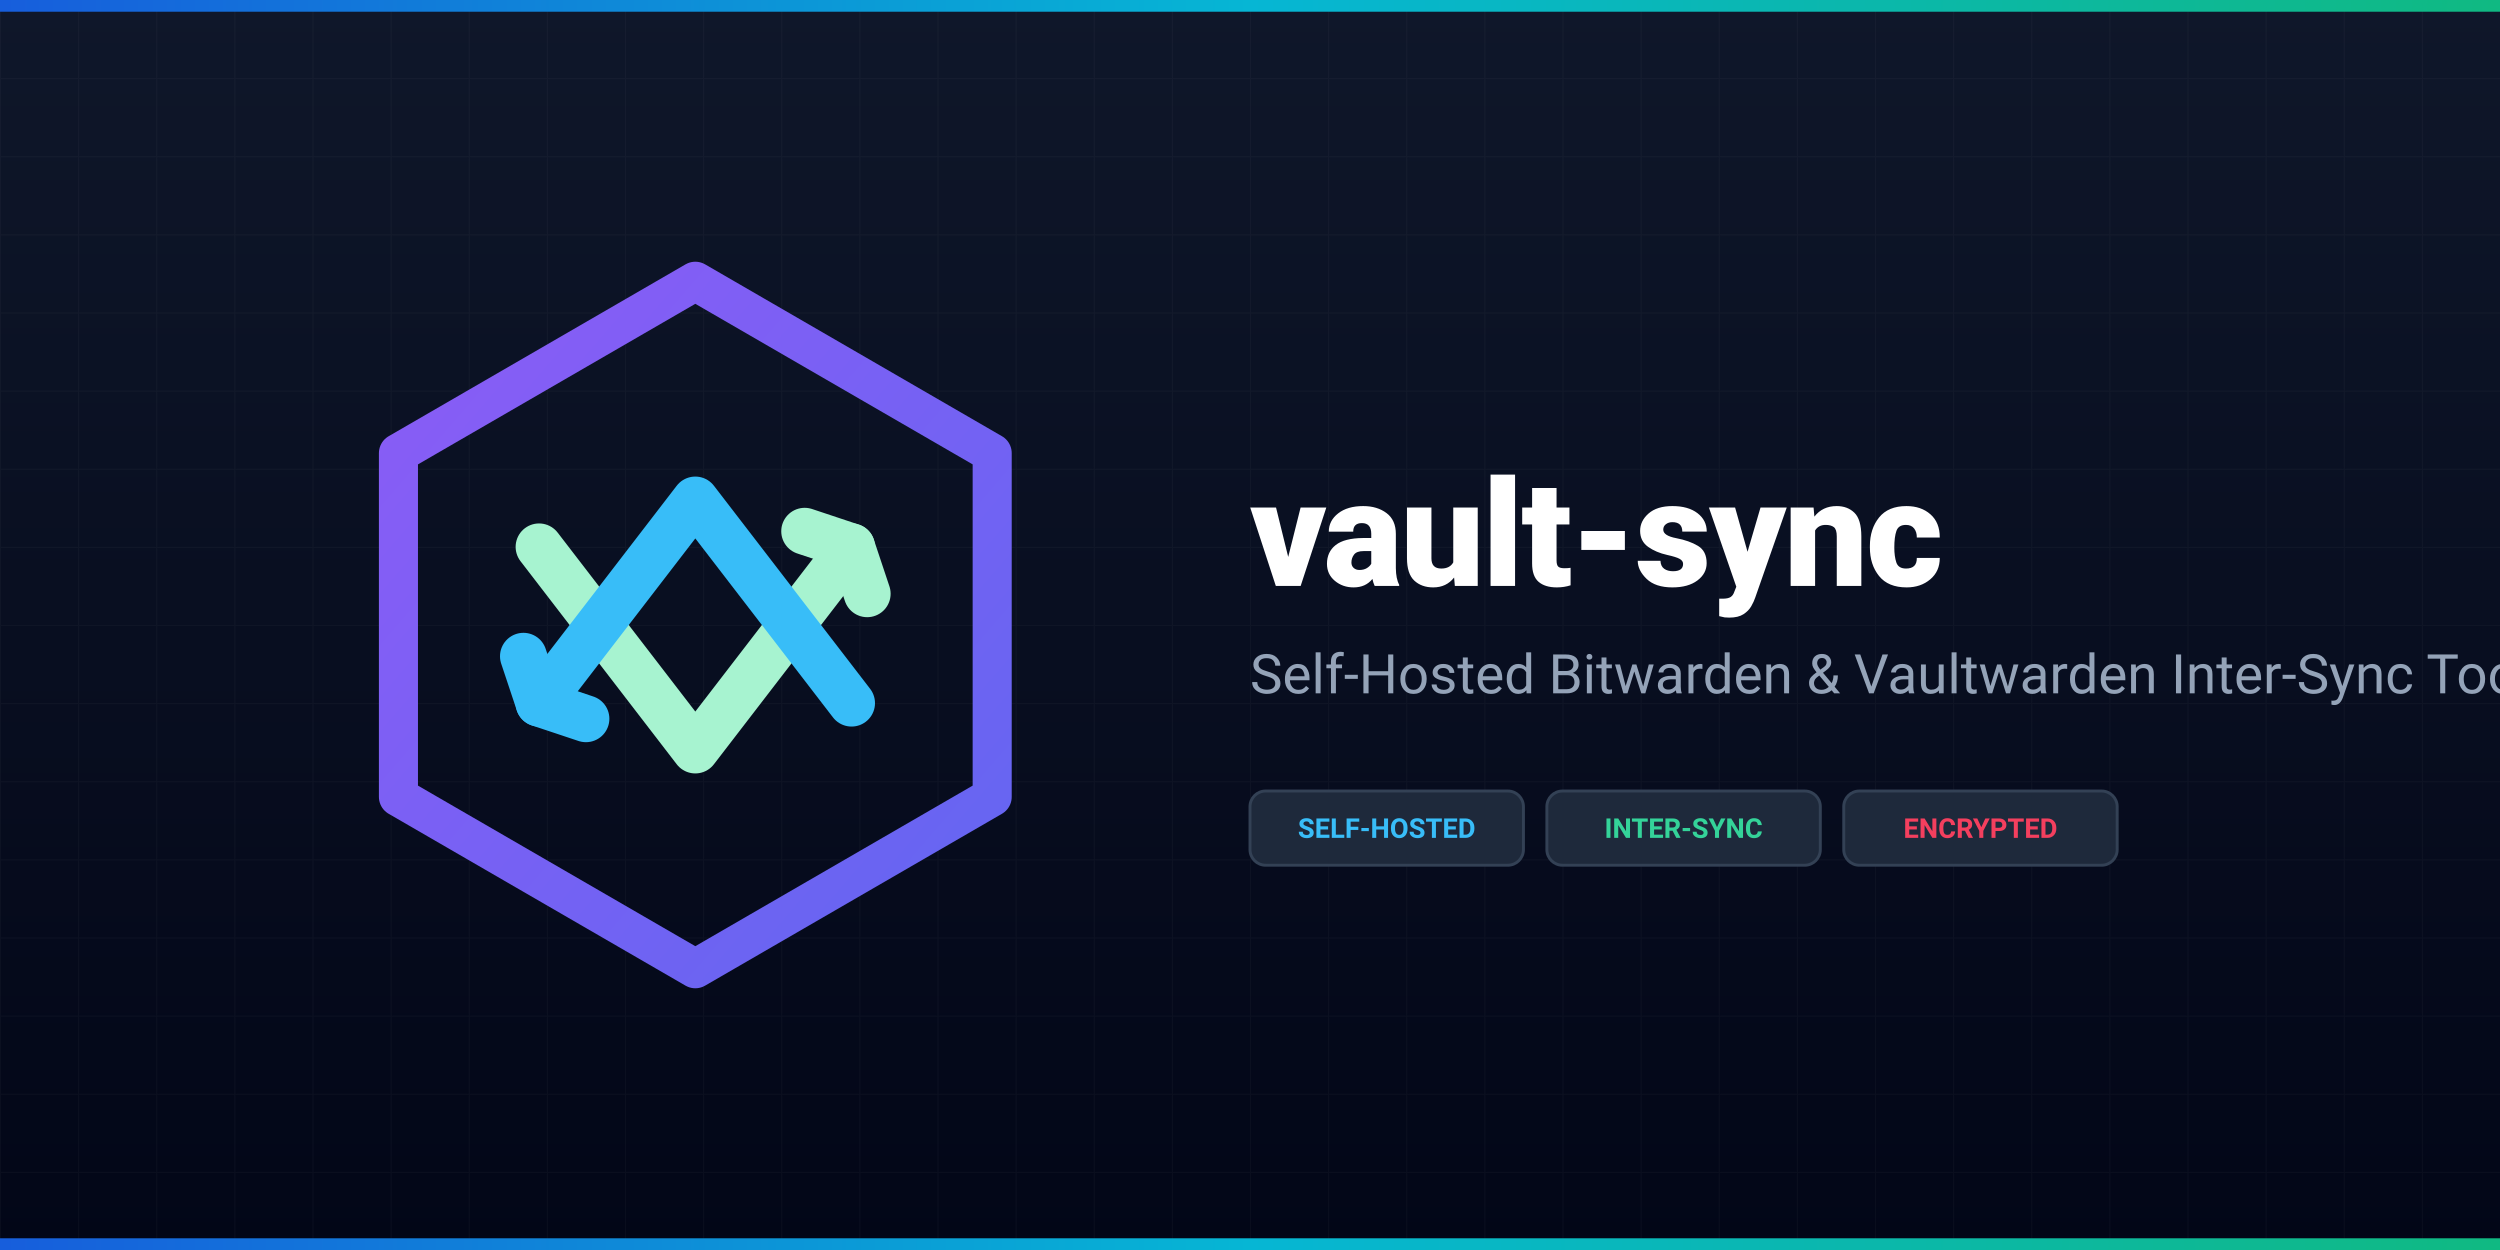
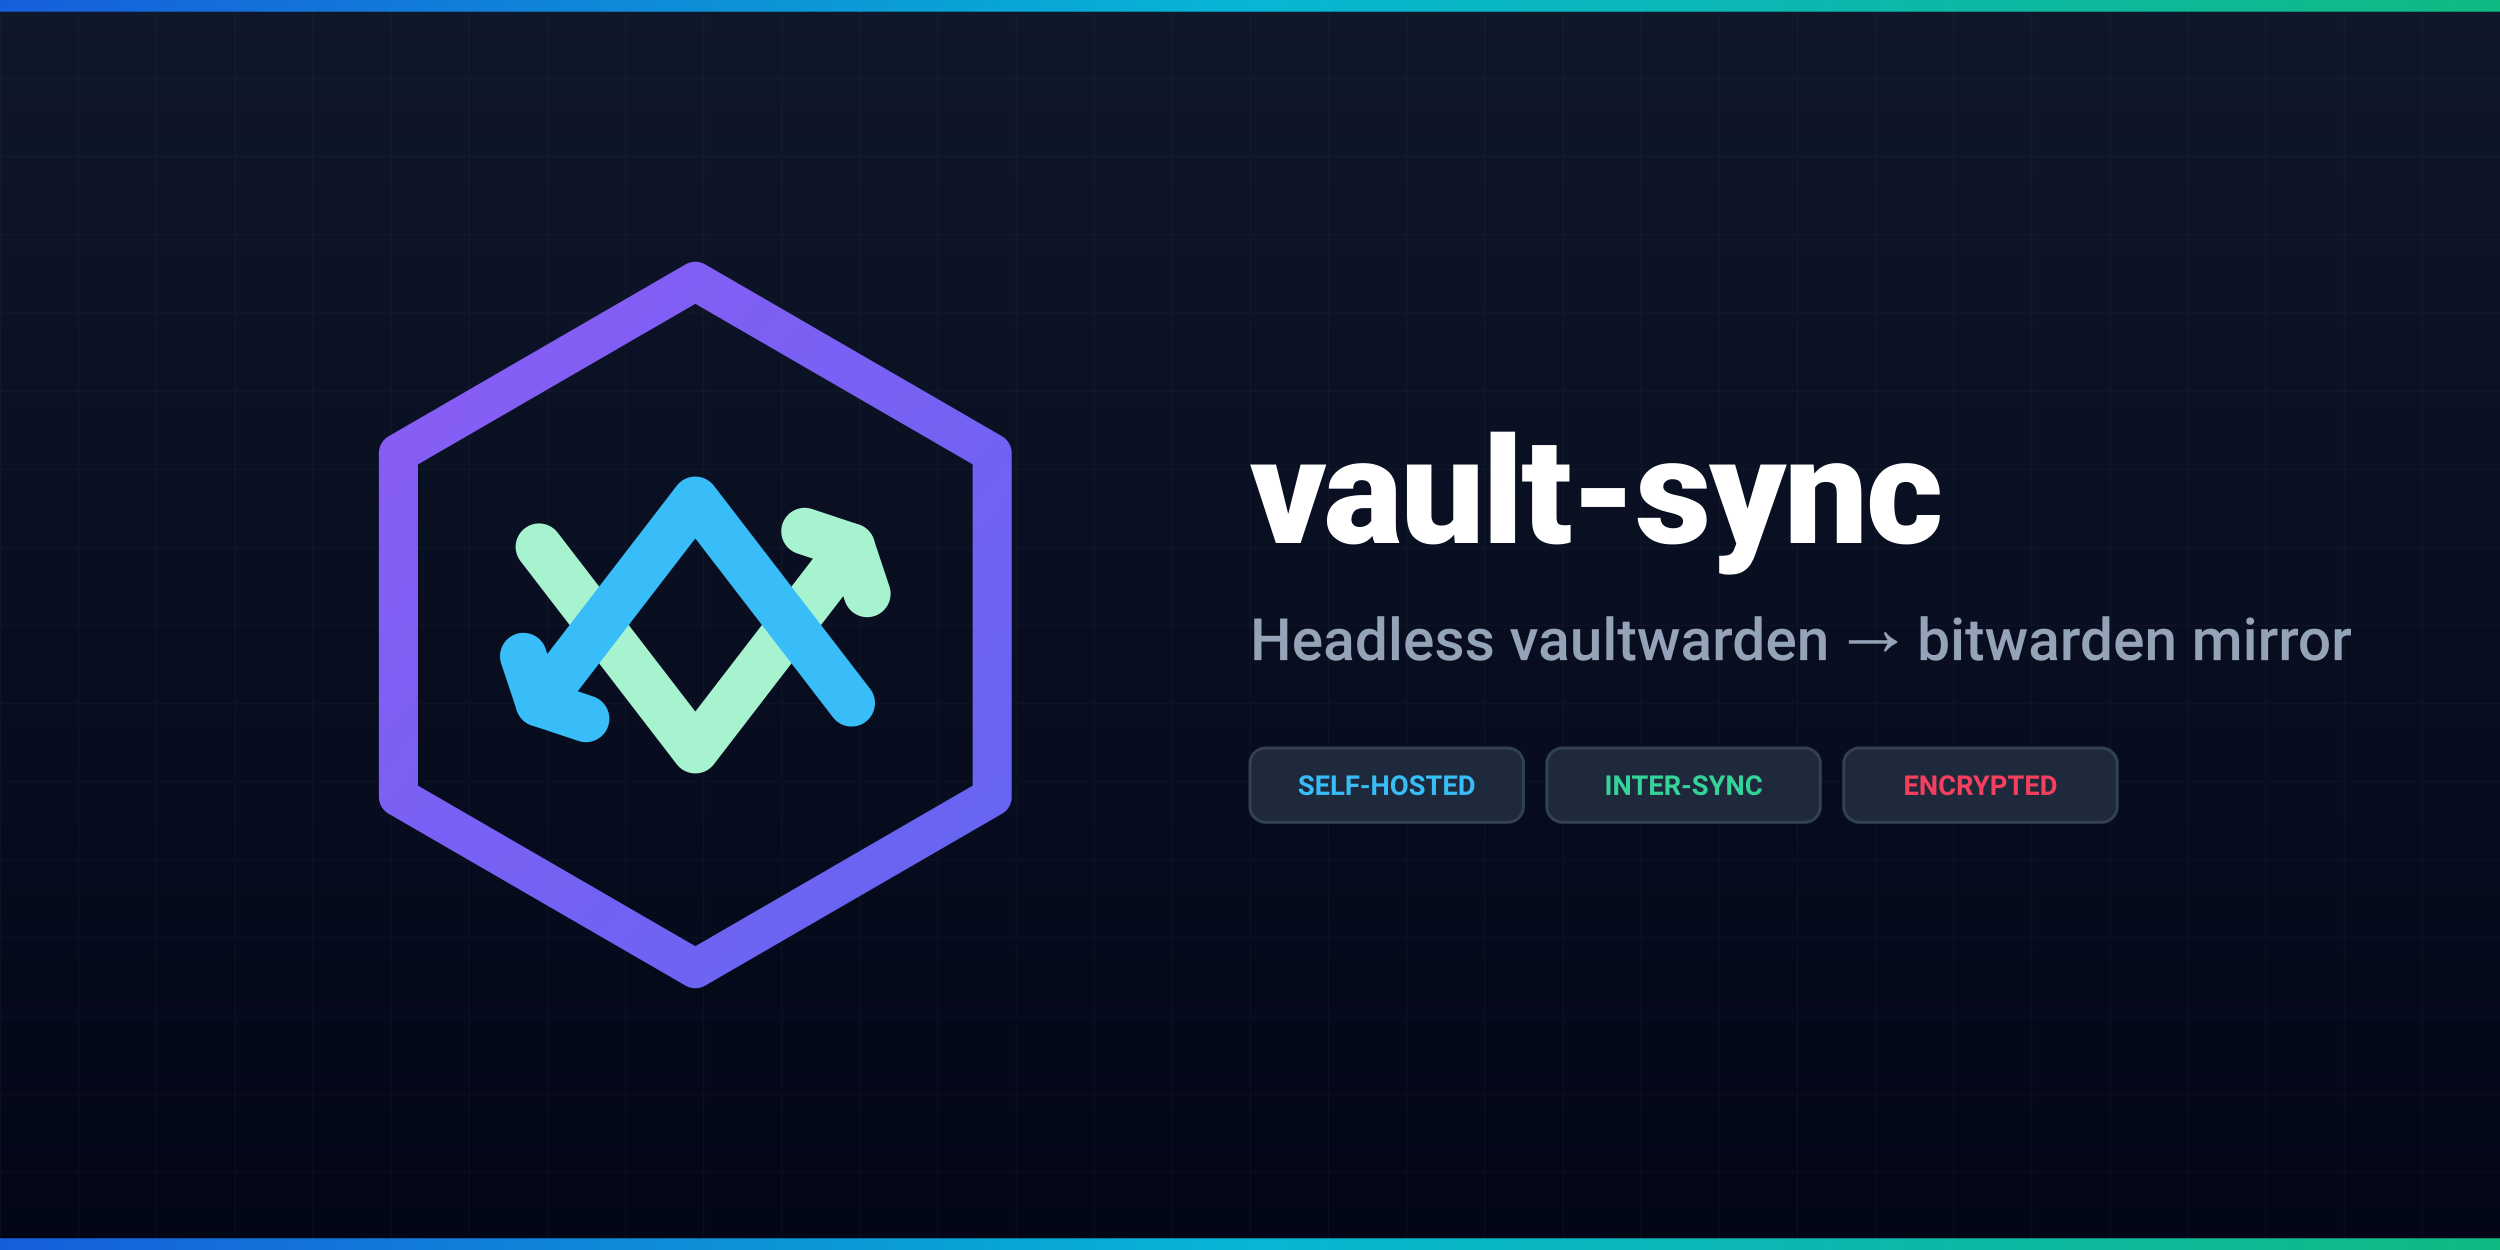
<svg xmlns="http://www.w3.org/2000/svg" viewBox="0 0 1280 640" width="1280" height="640">
  <defs>
    <linearGradient id="bgGrad" x1="0%" y1="0%" x2="0%" y2="100%">
      <stop offset="0%" stop-color="#0f172a" />
      <stop offset="100%" stop-color="#020617" />
    </linearGradient>
    <linearGradient id="violetGrad" x1="0%" y1="0%" x2="100%" y2="100%">
      <stop offset="0%" stop-color="#8b5cf6" />
      <stop offset="100%" stop-color="#6366f1" />
    </linearGradient>
    <linearGradient id="accentGrad" x1="0%" y1="0%" x2="100%" y2="0%">
      <stop offset="0%" stop-color="#175DDC" />
      <stop offset="50%" stop-color="#06B6D4" />
      <stop offset="100%" stop-color="#10B981" />
    </linearGradient>
    <pattern id="grid" width="40" height="40" patternUnits="userSpaceOnUse">
      <path d="M 40 0 L 0 0 0 40" fill="none" stroke="#ffffff" stroke-opacity="0.03" stroke-width="1" />
    </pattern>
  </defs>
  <rect width="1280" height="640" fill="url(#bgGrad)" />
  <rect width="1280" height="640" fill="url(#grid)" />
  <rect x="0" y="0" width="1280" height="6" fill="url(#accentGrad)" />
  <rect x="0" y="634" width="1280" height="6" fill="url(#accentGrad)" />
  <g transform="translate(100, 64)">
    <polygon points="256,80 408,168 408,344 256,432 104,344 104,168" fill="none" stroke="url(#violetGrad)" stroke-width="20" stroke-linejoin="round" />
    <path d="M 176 216 L 256 320 L 336 216" fill="none" stroke="#a7f3d0" stroke-width="24" stroke-linecap="round" stroke-linejoin="round" />
    <polyline points="312,208 336,216 344,240" fill="none" stroke="#a7f3d0" stroke-width="24" stroke-linecap="round" stroke-linejoin="round" />
    <path d="M 336 296 L 256 192 L 176 296" fill="none" stroke="#38bdf8" stroke-width="24" stroke-linecap="round" stroke-linejoin="round" />
    <polyline points="200,304 176,296 168,272" fill="none" stroke="#38bdf8" stroke-width="24" stroke-linecap="round" stroke-linejoin="round" />
  </g>
-   <g transform="translate(640, 240)" font-family="-apple-system, BlinkMacSystemFont, 'Segoe UI', Roboto, Helvetica, Arial, sans-serif">
+   <g transform="translate(640, 218)" font-family="-apple-system, BlinkMacSystemFont, 'Segoe UI', Roboto, Helvetica, Arial, sans-serif">
    <text x="0" y="60" font-size="76" font-weight="800" fill="#FFFFFF" letter-spacing="-1">vault-sync</text>
-     <text x="0" y="115" font-size="28" font-weight="400" fill="#94A3B8">Self-Hosted Bitwarden &amp; Vaultwarden Inter-Sync Tool</text>
+     <text x="0" y="120" font-size="30" font-weight="500" fill="#94A3B8">Headless vaultwarden → bitwarden mirror</text>
    <g transform="translate(0, 165)" font-size="14" font-weight="600" text-anchor="middle">
      <rect x="0" y="0" width="140" height="38" rx="8" fill="#1E293B" stroke="#334155" stroke-width="1.5" />
      <text x="70" y="24" fill="#38BDF8">SELF-HOSTED</text>
      <rect x="152" y="0" width="140" height="38" rx="8" fill="#1E293B" stroke="#334155" stroke-width="1.5" />
      <text x="222" y="24" fill="#34D399">INTER-SYNC</text>
      <rect x="304" y="0" width="140" height="38" rx="8" fill="#1E293B" stroke="#334155" stroke-width="1.5" />
      <text x="374" y="24" fill="#F43F5E">ENCRYPTED</text>
    </g>
  </g>
</svg>
